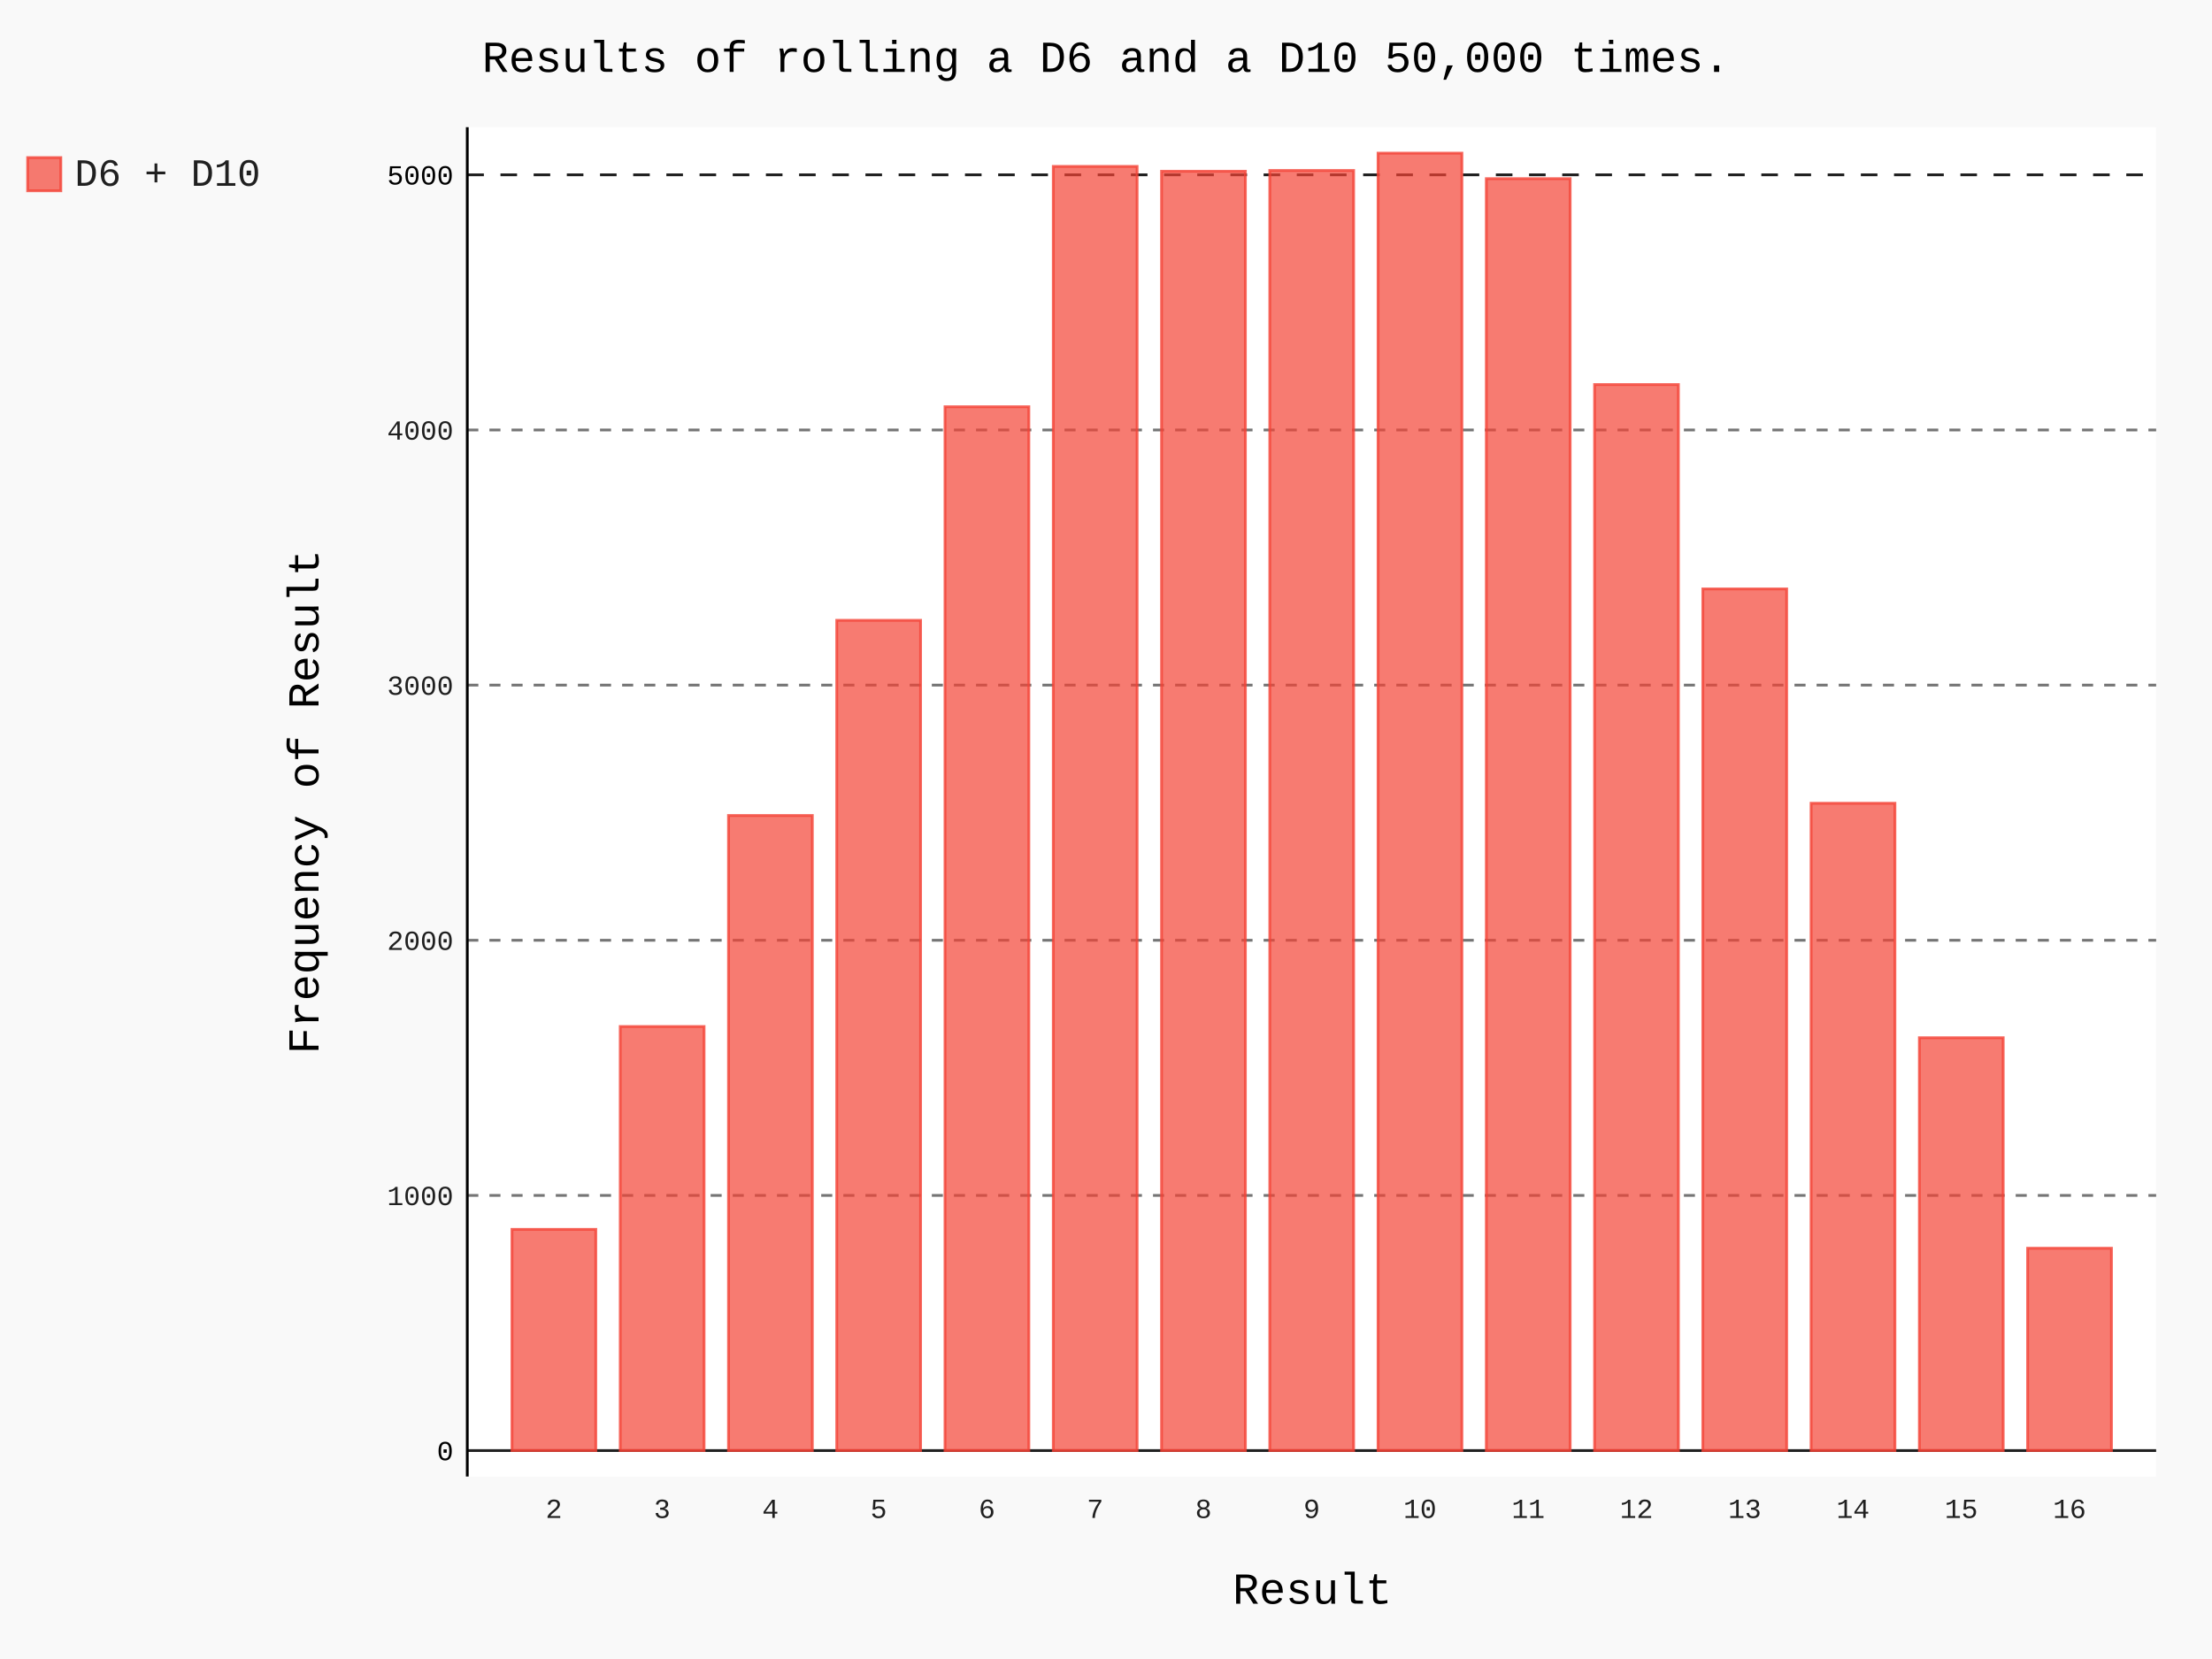
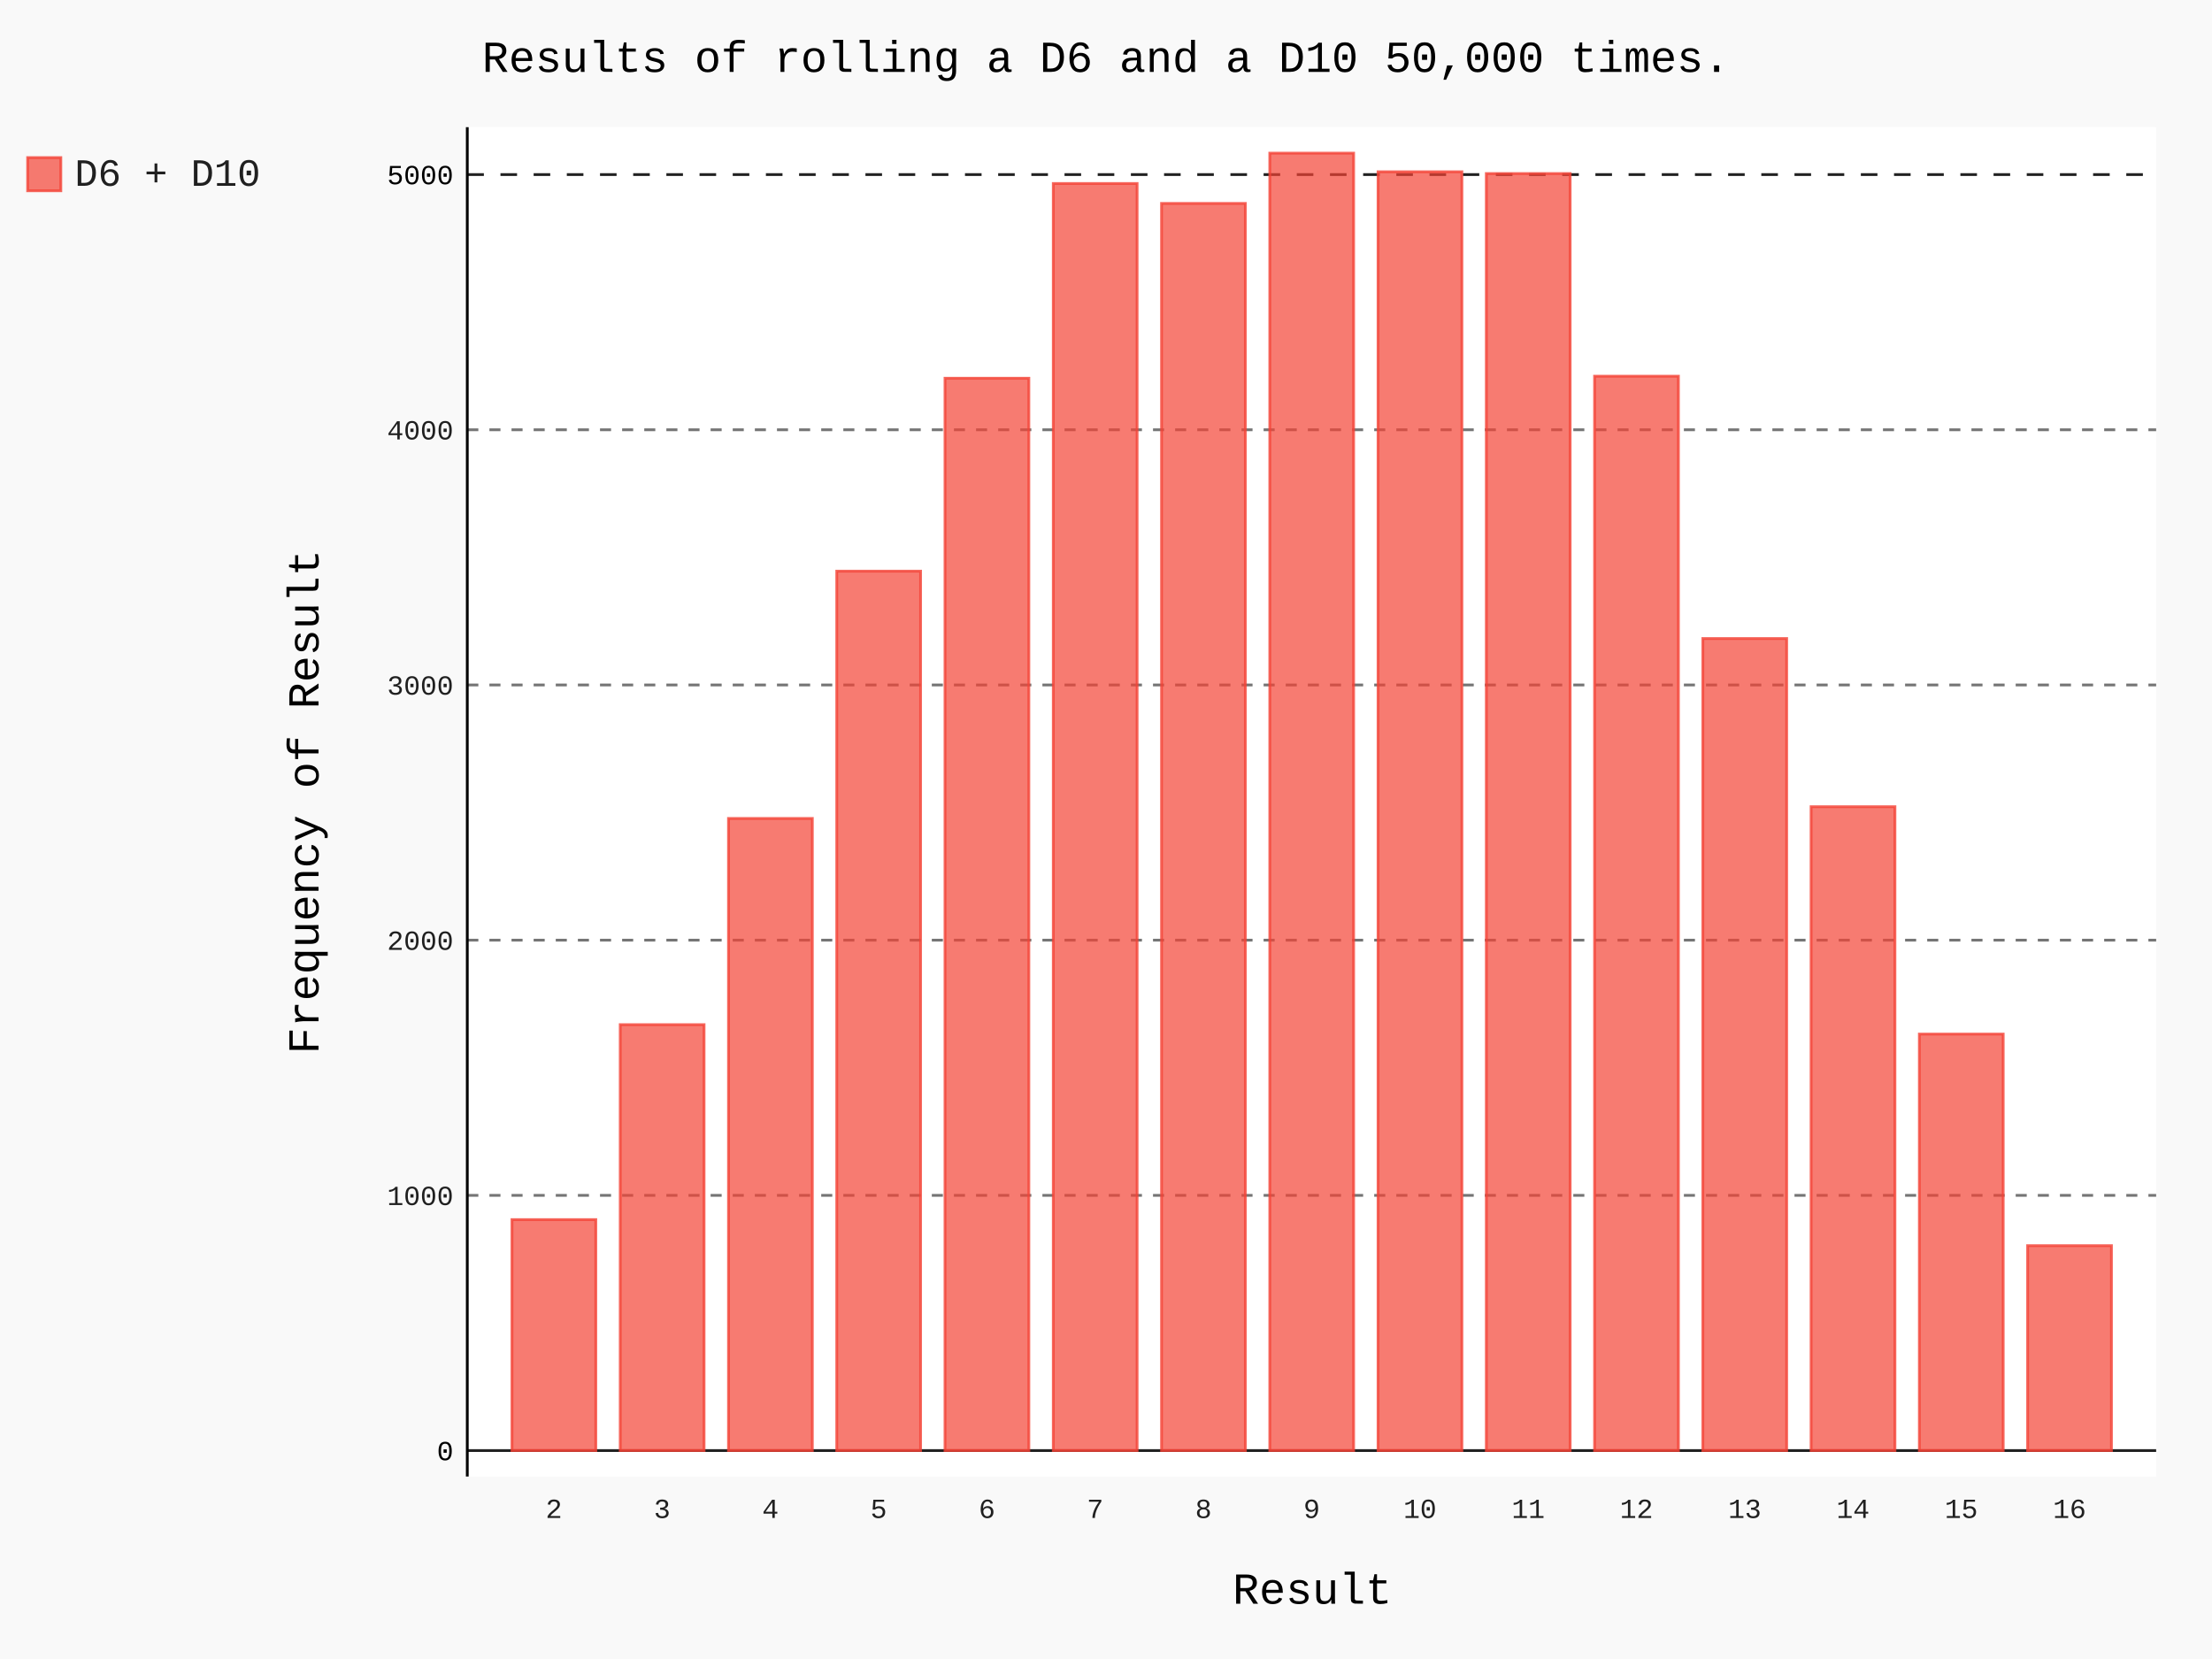
- <svg xmlns="http://www.w3.org/2000/svg" id="chart-6516a2a2-b0d1-4cd4-b77f-141edce2110b" class="pygal-chart" viewBox="0 0 800 600">
+ <svg xmlns="http://www.w3.org/2000/svg" id="chart-c410bf3d-e8e0-49b3-b557-d804ffddb59e" class="pygal-chart" viewBox="0 0 800 600">
  <defs>
-     <style type="text/css">#chart-6516a2a2-b0d1-4cd4-b77f-141edce2110b{-webkit-user-select:none;-webkit-font-smoothing:antialiased;font-family:Consolas,"Liberation Mono",Menlo,Courier,monospace}#chart-6516a2a2-b0d1-4cd4-b77f-141edce2110b .title{font-family:Consolas,"Liberation Mono",Menlo,Courier,monospace;font-size:16px}#chart-6516a2a2-b0d1-4cd4-b77f-141edce2110b .legends .legend text{font-family:Consolas,"Liberation Mono",Menlo,Courier,monospace;font-size:14px}#chart-6516a2a2-b0d1-4cd4-b77f-141edce2110b .axis text{font-family:Consolas,"Liberation Mono",Menlo,Courier,monospace;font-size:10px}#chart-6516a2a2-b0d1-4cd4-b77f-141edce2110b .axis text.major{font-family:Consolas,"Liberation Mono",Menlo,Courier,monospace;font-size:10px}#chart-6516a2a2-b0d1-4cd4-b77f-141edce2110b .text-overlay text.value{font-family:Consolas,"Liberation Mono",Menlo,Courier,monospace;font-size:16px}#chart-6516a2a2-b0d1-4cd4-b77f-141edce2110b .text-overlay text.label{font-family:Consolas,"Liberation Mono",Menlo,Courier,monospace;font-size:10px}#chart-6516a2a2-b0d1-4cd4-b77f-141edce2110b .tooltip{font-family:Consolas,"Liberation Mono",Menlo,Courier,monospace;font-size:14px}#chart-6516a2a2-b0d1-4cd4-b77f-141edce2110b text.no_data{font-family:Consolas,"Liberation Mono",Menlo,Courier,monospace;font-size:64px}
- #chart-6516a2a2-b0d1-4cd4-b77f-141edce2110b{background-color:rgba(249,249,249,1)}#chart-6516a2a2-b0d1-4cd4-b77f-141edce2110b path,#chart-6516a2a2-b0d1-4cd4-b77f-141edce2110b line,#chart-6516a2a2-b0d1-4cd4-b77f-141edce2110b rect,#chart-6516a2a2-b0d1-4cd4-b77f-141edce2110b circle{-webkit-transition:150ms;-moz-transition:150ms;transition:150ms}#chart-6516a2a2-b0d1-4cd4-b77f-141edce2110b .graph &gt; .background{fill:rgba(249,249,249,1)}#chart-6516a2a2-b0d1-4cd4-b77f-141edce2110b .plot &gt; .background{fill:rgba(255,255,255,1)}#chart-6516a2a2-b0d1-4cd4-b77f-141edce2110b .graph{fill:rgba(0,0,0,.87)}#chart-6516a2a2-b0d1-4cd4-b77f-141edce2110b text.no_data{fill:rgba(0,0,0,1)}#chart-6516a2a2-b0d1-4cd4-b77f-141edce2110b .title{fill:rgba(0,0,0,1)}#chart-6516a2a2-b0d1-4cd4-b77f-141edce2110b .legends .legend text{fill:rgba(0,0,0,.87)}#chart-6516a2a2-b0d1-4cd4-b77f-141edce2110b .legends .legend:hover text{fill:rgba(0,0,0,1)}#chart-6516a2a2-b0d1-4cd4-b77f-141edce2110b .axis .line{stroke:rgba(0,0,0,1)}#chart-6516a2a2-b0d1-4cd4-b77f-141edce2110b .axis .guide.line{stroke:rgba(0,0,0,.54)}#chart-6516a2a2-b0d1-4cd4-b77f-141edce2110b .axis .major.line{stroke:rgba(0,0,0,.87)}#chart-6516a2a2-b0d1-4cd4-b77f-141edce2110b .axis text.major{fill:rgba(0,0,0,1)}#chart-6516a2a2-b0d1-4cd4-b77f-141edce2110b .axis.y .guides:hover .guide.line,#chart-6516a2a2-b0d1-4cd4-b77f-141edce2110b .line-graph .axis.x .guides:hover .guide.line,#chart-6516a2a2-b0d1-4cd4-b77f-141edce2110b .stackedline-graph .axis.x .guides:hover .guide.line,#chart-6516a2a2-b0d1-4cd4-b77f-141edce2110b .xy-graph .axis.x .guides:hover .guide.line{stroke:rgba(0,0,0,1)}#chart-6516a2a2-b0d1-4cd4-b77f-141edce2110b .axis .guides:hover text{fill:rgba(0,0,0,1)}#chart-6516a2a2-b0d1-4cd4-b77f-141edce2110b .reactive{fill-opacity:.7;stroke-opacity:.8}#chart-6516a2a2-b0d1-4cd4-b77f-141edce2110b .ci{stroke:rgba(0,0,0,.87)}#chart-6516a2a2-b0d1-4cd4-b77f-141edce2110b .reactive.active,#chart-6516a2a2-b0d1-4cd4-b77f-141edce2110b .active .reactive{fill-opacity:.8;stroke-opacity:.9;stroke-width:4}#chart-6516a2a2-b0d1-4cd4-b77f-141edce2110b .ci .reactive.active{stroke-width:1.5}#chart-6516a2a2-b0d1-4cd4-b77f-141edce2110b .series text{fill:rgba(0,0,0,1)}#chart-6516a2a2-b0d1-4cd4-b77f-141edce2110b .tooltip rect{fill:rgba(255,255,255,1);stroke:rgba(0,0,0,1);-webkit-transition:opacity 150ms;-moz-transition:opacity 150ms;transition:opacity 150ms}#chart-6516a2a2-b0d1-4cd4-b77f-141edce2110b .tooltip .label{fill:rgba(0,0,0,.87)}#chart-6516a2a2-b0d1-4cd4-b77f-141edce2110b .tooltip .label{fill:rgba(0,0,0,.87)}#chart-6516a2a2-b0d1-4cd4-b77f-141edce2110b .tooltip .legend{font-size:.8em;fill:rgba(0,0,0,.54)}#chart-6516a2a2-b0d1-4cd4-b77f-141edce2110b .tooltip .x_label{font-size:.6em;fill:rgba(0,0,0,1)}#chart-6516a2a2-b0d1-4cd4-b77f-141edce2110b .tooltip .xlink{font-size:.5em;text-decoration:underline}#chart-6516a2a2-b0d1-4cd4-b77f-141edce2110b .tooltip .value{font-size:1.5em}#chart-6516a2a2-b0d1-4cd4-b77f-141edce2110b .bound{font-size:.5em}#chart-6516a2a2-b0d1-4cd4-b77f-141edce2110b .max-value{font-size:.75em;fill:rgba(0,0,0,.54)}#chart-6516a2a2-b0d1-4cd4-b77f-141edce2110b .map-element{fill:rgba(255,255,255,1);stroke:rgba(0,0,0,.54) !important}#chart-6516a2a2-b0d1-4cd4-b77f-141edce2110b .map-element .reactive{fill-opacity:inherit;stroke-opacity:inherit}#chart-6516a2a2-b0d1-4cd4-b77f-141edce2110b .color-0,#chart-6516a2a2-b0d1-4cd4-b77f-141edce2110b .color-0 a:visited{stroke:#F44336;fill:#F44336}#chart-6516a2a2-b0d1-4cd4-b77f-141edce2110b .text-overlay .color-0 text{fill:black}
- #chart-6516a2a2-b0d1-4cd4-b77f-141edce2110b text.no_data{text-anchor:middle}#chart-6516a2a2-b0d1-4cd4-b77f-141edce2110b .guide.line{fill:none}#chart-6516a2a2-b0d1-4cd4-b77f-141edce2110b .centered{text-anchor:middle}#chart-6516a2a2-b0d1-4cd4-b77f-141edce2110b .title{text-anchor:middle}#chart-6516a2a2-b0d1-4cd4-b77f-141edce2110b .legends .legend text{fill-opacity:1}#chart-6516a2a2-b0d1-4cd4-b77f-141edce2110b .axis.x text{text-anchor:middle}#chart-6516a2a2-b0d1-4cd4-b77f-141edce2110b .axis.x:not(.web) text[transform]{text-anchor:start}#chart-6516a2a2-b0d1-4cd4-b77f-141edce2110b .axis.x:not(.web) text[transform].backwards{text-anchor:end}#chart-6516a2a2-b0d1-4cd4-b77f-141edce2110b .axis.y text{text-anchor:end}#chart-6516a2a2-b0d1-4cd4-b77f-141edce2110b .axis.y text[transform].backwards{text-anchor:start}#chart-6516a2a2-b0d1-4cd4-b77f-141edce2110b .axis.y2 text{text-anchor:start}#chart-6516a2a2-b0d1-4cd4-b77f-141edce2110b .axis.y2 text[transform].backwards{text-anchor:end}#chart-6516a2a2-b0d1-4cd4-b77f-141edce2110b .axis .guide.line{stroke-dasharray:4,4}#chart-6516a2a2-b0d1-4cd4-b77f-141edce2110b .axis .major.guide.line{stroke-dasharray:6,6}#chart-6516a2a2-b0d1-4cd4-b77f-141edce2110b .horizontal .axis.y .guide.line,#chart-6516a2a2-b0d1-4cd4-b77f-141edce2110b .horizontal .axis.y2 .guide.line,#chart-6516a2a2-b0d1-4cd4-b77f-141edce2110b .vertical .axis.x .guide.line{opacity:0}#chart-6516a2a2-b0d1-4cd4-b77f-141edce2110b .horizontal .axis.always_show .guide.line,#chart-6516a2a2-b0d1-4cd4-b77f-141edce2110b .vertical .axis.always_show .guide.line{opacity:1 !important}#chart-6516a2a2-b0d1-4cd4-b77f-141edce2110b .axis.y .guides:hover .guide.line,#chart-6516a2a2-b0d1-4cd4-b77f-141edce2110b .axis.y2 .guides:hover .guide.line,#chart-6516a2a2-b0d1-4cd4-b77f-141edce2110b .axis.x .guides:hover .guide.line{opacity:1}#chart-6516a2a2-b0d1-4cd4-b77f-141edce2110b .axis .guides:hover text{opacity:1}#chart-6516a2a2-b0d1-4cd4-b77f-141edce2110b .nofill{fill:none}#chart-6516a2a2-b0d1-4cd4-b77f-141edce2110b .subtle-fill{fill-opacity:.2}#chart-6516a2a2-b0d1-4cd4-b77f-141edce2110b .dot{stroke-width:1px;fill-opacity:1}#chart-6516a2a2-b0d1-4cd4-b77f-141edce2110b .dot.active{stroke-width:5px}#chart-6516a2a2-b0d1-4cd4-b77f-141edce2110b .dot.negative{fill:transparent}#chart-6516a2a2-b0d1-4cd4-b77f-141edce2110b text,#chart-6516a2a2-b0d1-4cd4-b77f-141edce2110b tspan{stroke:none !important}#chart-6516a2a2-b0d1-4cd4-b77f-141edce2110b .series text.active{opacity:1}#chart-6516a2a2-b0d1-4cd4-b77f-141edce2110b .tooltip rect{fill-opacity:.95;stroke-width:.5}#chart-6516a2a2-b0d1-4cd4-b77f-141edce2110b .tooltip text{fill-opacity:1}#chart-6516a2a2-b0d1-4cd4-b77f-141edce2110b .showable{visibility:hidden}#chart-6516a2a2-b0d1-4cd4-b77f-141edce2110b .showable.shown{visibility:visible}#chart-6516a2a2-b0d1-4cd4-b77f-141edce2110b .gauge-background{fill:rgba(229,229,229,1);stroke:none}#chart-6516a2a2-b0d1-4cd4-b77f-141edce2110b .bg-lines{stroke:rgba(249,249,249,1);stroke-width:2px}</style>
+     <style type="text/css">#chart-c410bf3d-e8e0-49b3-b557-d804ffddb59e{-webkit-user-select:none;-webkit-font-smoothing:antialiased;font-family:Consolas,"Liberation Mono",Menlo,Courier,monospace}#chart-c410bf3d-e8e0-49b3-b557-d804ffddb59e .title{font-family:Consolas,"Liberation Mono",Menlo,Courier,monospace;font-size:16px}#chart-c410bf3d-e8e0-49b3-b557-d804ffddb59e .legends .legend text{font-family:Consolas,"Liberation Mono",Menlo,Courier,monospace;font-size:14px}#chart-c410bf3d-e8e0-49b3-b557-d804ffddb59e .axis text{font-family:Consolas,"Liberation Mono",Menlo,Courier,monospace;font-size:10px}#chart-c410bf3d-e8e0-49b3-b557-d804ffddb59e .axis text.major{font-family:Consolas,"Liberation Mono",Menlo,Courier,monospace;font-size:10px}#chart-c410bf3d-e8e0-49b3-b557-d804ffddb59e .text-overlay text.value{font-family:Consolas,"Liberation Mono",Menlo,Courier,monospace;font-size:16px}#chart-c410bf3d-e8e0-49b3-b557-d804ffddb59e .text-overlay text.label{font-family:Consolas,"Liberation Mono",Menlo,Courier,monospace;font-size:10px}#chart-c410bf3d-e8e0-49b3-b557-d804ffddb59e .tooltip{font-family:Consolas,"Liberation Mono",Menlo,Courier,monospace;font-size:14px}#chart-c410bf3d-e8e0-49b3-b557-d804ffddb59e text.no_data{font-family:Consolas,"Liberation Mono",Menlo,Courier,monospace;font-size:64px}
+ #chart-c410bf3d-e8e0-49b3-b557-d804ffddb59e{background-color:rgba(249,249,249,1)}#chart-c410bf3d-e8e0-49b3-b557-d804ffddb59e path,#chart-c410bf3d-e8e0-49b3-b557-d804ffddb59e line,#chart-c410bf3d-e8e0-49b3-b557-d804ffddb59e rect,#chart-c410bf3d-e8e0-49b3-b557-d804ffddb59e circle{-webkit-transition:150ms;-moz-transition:150ms;transition:150ms}#chart-c410bf3d-e8e0-49b3-b557-d804ffddb59e .graph &gt; .background{fill:rgba(249,249,249,1)}#chart-c410bf3d-e8e0-49b3-b557-d804ffddb59e .plot &gt; .background{fill:rgba(255,255,255,1)}#chart-c410bf3d-e8e0-49b3-b557-d804ffddb59e .graph{fill:rgba(0,0,0,.87)}#chart-c410bf3d-e8e0-49b3-b557-d804ffddb59e text.no_data{fill:rgba(0,0,0,1)}#chart-c410bf3d-e8e0-49b3-b557-d804ffddb59e .title{fill:rgba(0,0,0,1)}#chart-c410bf3d-e8e0-49b3-b557-d804ffddb59e .legends .legend text{fill:rgba(0,0,0,.87)}#chart-c410bf3d-e8e0-49b3-b557-d804ffddb59e .legends .legend:hover text{fill:rgba(0,0,0,1)}#chart-c410bf3d-e8e0-49b3-b557-d804ffddb59e .axis .line{stroke:rgba(0,0,0,1)}#chart-c410bf3d-e8e0-49b3-b557-d804ffddb59e .axis .guide.line{stroke:rgba(0,0,0,.54)}#chart-c410bf3d-e8e0-49b3-b557-d804ffddb59e .axis .major.line{stroke:rgba(0,0,0,.87)}#chart-c410bf3d-e8e0-49b3-b557-d804ffddb59e .axis text.major{fill:rgba(0,0,0,1)}#chart-c410bf3d-e8e0-49b3-b557-d804ffddb59e .axis.y .guides:hover .guide.line,#chart-c410bf3d-e8e0-49b3-b557-d804ffddb59e .line-graph .axis.x .guides:hover .guide.line,#chart-c410bf3d-e8e0-49b3-b557-d804ffddb59e .stackedline-graph .axis.x .guides:hover .guide.line,#chart-c410bf3d-e8e0-49b3-b557-d804ffddb59e .xy-graph .axis.x .guides:hover .guide.line{stroke:rgba(0,0,0,1)}#chart-c410bf3d-e8e0-49b3-b557-d804ffddb59e .axis .guides:hover text{fill:rgba(0,0,0,1)}#chart-c410bf3d-e8e0-49b3-b557-d804ffddb59e .reactive{fill-opacity:.7;stroke-opacity:.8}#chart-c410bf3d-e8e0-49b3-b557-d804ffddb59e .ci{stroke:rgba(0,0,0,.87)}#chart-c410bf3d-e8e0-49b3-b557-d804ffddb59e .reactive.active,#chart-c410bf3d-e8e0-49b3-b557-d804ffddb59e .active .reactive{fill-opacity:.8;stroke-opacity:.9;stroke-width:4}#chart-c410bf3d-e8e0-49b3-b557-d804ffddb59e .ci .reactive.active{stroke-width:1.5}#chart-c410bf3d-e8e0-49b3-b557-d804ffddb59e .series text{fill:rgba(0,0,0,1)}#chart-c410bf3d-e8e0-49b3-b557-d804ffddb59e .tooltip rect{fill:rgba(255,255,255,1);stroke:rgba(0,0,0,1);-webkit-transition:opacity 150ms;-moz-transition:opacity 150ms;transition:opacity 150ms}#chart-c410bf3d-e8e0-49b3-b557-d804ffddb59e .tooltip .label{fill:rgba(0,0,0,.87)}#chart-c410bf3d-e8e0-49b3-b557-d804ffddb59e .tooltip .label{fill:rgba(0,0,0,.87)}#chart-c410bf3d-e8e0-49b3-b557-d804ffddb59e .tooltip .legend{font-size:.8em;fill:rgba(0,0,0,.54)}#chart-c410bf3d-e8e0-49b3-b557-d804ffddb59e .tooltip .x_label{font-size:.6em;fill:rgba(0,0,0,1)}#chart-c410bf3d-e8e0-49b3-b557-d804ffddb59e .tooltip .xlink{font-size:.5em;text-decoration:underline}#chart-c410bf3d-e8e0-49b3-b557-d804ffddb59e .tooltip .value{font-size:1.5em}#chart-c410bf3d-e8e0-49b3-b557-d804ffddb59e .bound{font-size:.5em}#chart-c410bf3d-e8e0-49b3-b557-d804ffddb59e .max-value{font-size:.75em;fill:rgba(0,0,0,.54)}#chart-c410bf3d-e8e0-49b3-b557-d804ffddb59e .map-element{fill:rgba(255,255,255,1);stroke:rgba(0,0,0,.54) !important}#chart-c410bf3d-e8e0-49b3-b557-d804ffddb59e .map-element .reactive{fill-opacity:inherit;stroke-opacity:inherit}#chart-c410bf3d-e8e0-49b3-b557-d804ffddb59e .color-0,#chart-c410bf3d-e8e0-49b3-b557-d804ffddb59e .color-0 a:visited{stroke:#F44336;fill:#F44336}#chart-c410bf3d-e8e0-49b3-b557-d804ffddb59e .text-overlay .color-0 text{fill:black}
+ #chart-c410bf3d-e8e0-49b3-b557-d804ffddb59e text.no_data{text-anchor:middle}#chart-c410bf3d-e8e0-49b3-b557-d804ffddb59e .guide.line{fill:none}#chart-c410bf3d-e8e0-49b3-b557-d804ffddb59e .centered{text-anchor:middle}#chart-c410bf3d-e8e0-49b3-b557-d804ffddb59e .title{text-anchor:middle}#chart-c410bf3d-e8e0-49b3-b557-d804ffddb59e .legends .legend text{fill-opacity:1}#chart-c410bf3d-e8e0-49b3-b557-d804ffddb59e .axis.x text{text-anchor:middle}#chart-c410bf3d-e8e0-49b3-b557-d804ffddb59e .axis.x:not(.web) text[transform]{text-anchor:start}#chart-c410bf3d-e8e0-49b3-b557-d804ffddb59e .axis.x:not(.web) text[transform].backwards{text-anchor:end}#chart-c410bf3d-e8e0-49b3-b557-d804ffddb59e .axis.y text{text-anchor:end}#chart-c410bf3d-e8e0-49b3-b557-d804ffddb59e .axis.y text[transform].backwards{text-anchor:start}#chart-c410bf3d-e8e0-49b3-b557-d804ffddb59e .axis.y2 text{text-anchor:start}#chart-c410bf3d-e8e0-49b3-b557-d804ffddb59e .axis.y2 text[transform].backwards{text-anchor:end}#chart-c410bf3d-e8e0-49b3-b557-d804ffddb59e .axis .guide.line{stroke-dasharray:4,4}#chart-c410bf3d-e8e0-49b3-b557-d804ffddb59e .axis .major.guide.line{stroke-dasharray:6,6}#chart-c410bf3d-e8e0-49b3-b557-d804ffddb59e .horizontal .axis.y .guide.line,#chart-c410bf3d-e8e0-49b3-b557-d804ffddb59e .horizontal .axis.y2 .guide.line,#chart-c410bf3d-e8e0-49b3-b557-d804ffddb59e .vertical .axis.x .guide.line{opacity:0}#chart-c410bf3d-e8e0-49b3-b557-d804ffddb59e .horizontal .axis.always_show .guide.line,#chart-c410bf3d-e8e0-49b3-b557-d804ffddb59e .vertical .axis.always_show .guide.line{opacity:1 !important}#chart-c410bf3d-e8e0-49b3-b557-d804ffddb59e .axis.y .guides:hover .guide.line,#chart-c410bf3d-e8e0-49b3-b557-d804ffddb59e .axis.y2 .guides:hover .guide.line,#chart-c410bf3d-e8e0-49b3-b557-d804ffddb59e .axis.x .guides:hover .guide.line{opacity:1}#chart-c410bf3d-e8e0-49b3-b557-d804ffddb59e .axis .guides:hover text{opacity:1}#chart-c410bf3d-e8e0-49b3-b557-d804ffddb59e .nofill{fill:none}#chart-c410bf3d-e8e0-49b3-b557-d804ffddb59e .subtle-fill{fill-opacity:.2}#chart-c410bf3d-e8e0-49b3-b557-d804ffddb59e .dot{stroke-width:1px;fill-opacity:1}#chart-c410bf3d-e8e0-49b3-b557-d804ffddb59e .dot.active{stroke-width:5px}#chart-c410bf3d-e8e0-49b3-b557-d804ffddb59e .dot.negative{fill:transparent}#chart-c410bf3d-e8e0-49b3-b557-d804ffddb59e text,#chart-c410bf3d-e8e0-49b3-b557-d804ffddb59e tspan{stroke:none !important}#chart-c410bf3d-e8e0-49b3-b557-d804ffddb59e .series text.active{opacity:1}#chart-c410bf3d-e8e0-49b3-b557-d804ffddb59e .tooltip rect{fill-opacity:.95;stroke-width:.5}#chart-c410bf3d-e8e0-49b3-b557-d804ffddb59e .tooltip text{fill-opacity:1}#chart-c410bf3d-e8e0-49b3-b557-d804ffddb59e .showable{visibility:hidden}#chart-c410bf3d-e8e0-49b3-b557-d804ffddb59e .showable.shown{visibility:visible}#chart-c410bf3d-e8e0-49b3-b557-d804ffddb59e .gauge-background{fill:rgba(229,229,229,1);stroke:none}#chart-c410bf3d-e8e0-49b3-b557-d804ffddb59e .bg-lines{stroke:rgba(249,249,249,1);stroke-width:2px}</style>
  </defs>
  <g class="graph bar-graph vertical">
    <rect x="0" y="0" width="800" height="600" class="background" />
    <g transform="translate(169, 46)" class="plot">
      <rect x="0" y="0" width="610.8" height="488" class="background" />
      <g class="axis y always_show">
        <g class="guides">
          <path d="M0 478.615 h610.8" class="axis major line" />
          <text x="-5" y="482.115" class="major">0</text>
        </g>
        <g class="guides">
-           <path d="M0 386.338 h610.8" class="guide line" />
-           <text x="-5" y="389.838" class="">1000</text>
+           <path d="M0 386.32 h610.8" class="guide line" />
+           <text x="-5" y="389.82" class="">1000</text>
        </g>
        <g class="guides">
-           <path d="M0 294.061 h610.8" class="guide line" />
-           <text x="-5" y="297.561" class="">2000</text>
+           <path d="M0 294.024 h610.8" class="guide line" />
+           <text x="-5" y="297.524" class="">2000</text>
        </g>
        <g class="guides">
-           <path d="M0 201.783 h610.8" class="guide line" />
-           <text x="-5" y="205.283" class="">3000</text>
+           <path d="M0 201.729 h610.8" class="guide line" />
+           <text x="-5" y="205.229" class="">3000</text>
        </g>
        <g class="guides">
-           <path d="M0 109.506 h610.8" class="guide line" />
-           <text x="-5" y="113.006" class="">4000</text>
+           <path d="M0 109.433 h610.8" class="guide line" />
+           <text x="-5" y="112.933" class="">4000</text>
        </g>
        <g class="guides">
-           <path d="M0 17.228 h610.8" class="major guide line" />
-           <text x="-5" y="20.728" class="major">5000</text>
+           <path d="M0 17.137 h610.8" class="major guide line" />
+           <text x="-5" y="20.637" class="major">5000</text>
        </g>
      </g>
      <g class="axis x">
        <path d="M0 0 v488" class="line" />
        <g class="guides">
          <path d="M31.323 0 v488" class="guide line" />
          <text x="31.323" y="503.0" class="">2</text>
        </g>
        <g class="guides">
          <path d="M70.477 0 v488" class="guide line" />
          <text x="70.477" y="503.0" class="">3</text>
        </g>
        <g class="guides">
          <path d="M109.631 0 v488" class="guide line" />
          <text x="109.631" y="503.0" class="">4</text>
        </g>
        <g class="guides">
          <path d="M148.785 0 v488" class="guide line" />
          <text x="148.785" y="503.0" class="">5</text>
        </g>
        <g class="guides">
          <path d="M187.938 0 v488" class="guide line" />
          <text x="187.938" y="503.0" class="">6</text>
        </g>
        <g class="guides">
          <path d="M227.092 0 v488" class="guide line" />
          <text x="227.092" y="503.0" class="">7</text>
        </g>
        <g class="guides">
          <path d="M266.246 0 v488" class="guide line" />
          <text x="266.246" y="503.0" class="">8</text>
        </g>
        <g class="guides">
          <path d="M305.4 0 v488" class="guide line" />
          <text x="305.4" y="503.0" class="">9</text>
        </g>
        <g class="guides">
          <path d="M344.554 0 v488" class="guide line" />
          <text x="344.554" y="503.0" class="">10</text>
        </g>
        <g class="guides">
          <path d="M383.708 0 v488" class="guide line" />
          <text x="383.708" y="503.0" class="">11</text>
        </g>
        <g class="guides">
          <path d="M422.862 0 v488" class="guide line" />
          <text x="422.862" y="503.0" class="">12</text>
        </g>
        <g class="guides">
          <path d="M462.015 0 v488" class="guide line" />
          <text x="462.015" y="503.0" class="">13</text>
        </g>
        <g class="guides">
          <path d="M501.169 0 v488" class="guide line" />
          <text x="501.169" y="503.0" class="">14</text>
        </g>
        <g class="guides">
          <path d="M540.323 0 v488" class="guide line" />
          <text x="540.323" y="503.0" class="">15</text>
        </g>
        <g class="guides">
          <path d="M579.477 0 v488" class="guide line" />
          <text x="579.477" y="503.0" class="">16</text>
        </g>
      </g>
      <g class="series serie-0 color-0">
        <g class="bars">
          <g class="bar">
-             <rect x="16.163" y="398.611" rx="0" ry="0" width="30.321" height="80.005" class="rect reactive tooltip-trigger" />
+             <rect x="16.163" y="395.088" rx="0" ry="0" width="30.321" height="83.528" class="rect reactive tooltip-trigger" />
          </g>
          <g class="bar">
-             <rect x="55.317" y="325.25" rx="0" ry="0" width="30.321" height="153.365" class="rect reactive tooltip-trigger" />
+             <rect x="55.317" y="324.574" rx="0" ry="0" width="30.321" height="154.041" class="rect reactive tooltip-trigger" />
          </g>
          <g class="bar">
-             <rect x="94.47" y="248.937" rx="0" ry="0" width="30.321" height="229.679" class="rect reactive tooltip-trigger" />
+             <rect x="94.47" y="249.999" rx="0" ry="0" width="30.321" height="228.616" class="rect reactive tooltip-trigger" />
          </g>
          <g class="bar">
-             <rect x="133.624" y="178.345" rx="0" ry="0" width="30.321" height="300.271" class="rect reactive tooltip-trigger" />
+             <rect x="133.624" y="160.565" rx="0" ry="0" width="30.321" height="318.051" class="rect reactive tooltip-trigger" />
          </g>
          <g class="bar">
-             <rect x="172.778" y="101.108" rx="0" ry="0" width="30.321" height="377.507" class="rect reactive tooltip-trigger" />
+             <rect x="172.778" y="90.789" rx="0" ry="0" width="30.321" height="387.826" class="rect reactive tooltip-trigger" />
          </g>
          <g class="bar">
-             <rect x="211.932" y="14.183" rx="0" ry="0" width="30.321" height="464.432" class="rect reactive tooltip-trigger" />
+             <rect x="211.932" y="20.368" rx="0" ry="0" width="30.321" height="458.248" class="rect reactive tooltip-trigger" />
          </g>
          <g class="bar">
-             <rect x="251.086" y="15.936" rx="0" ry="0" width="30.321" height="462.679" class="rect reactive tooltip-trigger" />
+             <rect x="251.086" y="27.567" rx="0" ry="0" width="30.321" height="451.049" class="rect reactive tooltip-trigger" />
          </g>
          <g class="bar">
-             <rect x="290.24" y="15.659" rx="0" ry="0" width="30.321" height="462.956" class="rect reactive tooltip-trigger" />
+             <rect x="290.24" y="9.385" rx="0" ry="0" width="30.321" height="469.231" class="rect reactive tooltip-trigger" />
          </g>
          <g class="bar">
-             <rect x="329.393" y="9.385" rx="0" ry="0" width="30.321" height="469.231" class="rect reactive tooltip-trigger" />
+             <rect x="329.393" y="16.122" rx="0" ry="0" width="30.321" height="462.493" class="rect reactive tooltip-trigger" />
          </g>
          <g class="bar">
-             <rect x="368.547" y="18.612" rx="0" ry="0" width="30.321" height="460.003" class="rect reactive tooltip-trigger" />
+             <rect x="368.547" y="16.768" rx="0" ry="0" width="30.321" height="461.847" class="rect reactive tooltip-trigger" />
          </g>
          <g class="bar">
-             <rect x="407.701" y="93.08" rx="0" ry="0" width="30.321" height="385.535" class="rect reactive tooltip-trigger" />
+             <rect x="407.701" y="90.051" rx="0" ry="0" width="30.321" height="388.564" class="rect reactive tooltip-trigger" />
          </g>
          <g class="bar">
-             <rect x="446.855" y="166.994" rx="0" ry="0" width="30.321" height="311.621" class="rect reactive tooltip-trigger" />
+             <rect x="446.855" y="184.931" rx="0" ry="0" width="30.321" height="293.685" class="rect reactive tooltip-trigger" />
          </g>
          <g class="bar">
-             <rect x="486.009" y="244.508" rx="0" ry="0" width="30.321" height="234.108" class="rect reactive tooltip-trigger" />
+             <rect x="486.009" y="245.754" rx="0" ry="0" width="30.321" height="232.862" class="rect reactive tooltip-trigger" />
          </g>
          <g class="bar">
-             <rect x="525.163" y="329.31" rx="0" ry="0" width="30.321" height="149.305" class="rect reactive tooltip-trigger" />
+             <rect x="525.163" y="327.989" rx="0" ry="0" width="30.321" height="150.626" class="rect reactive tooltip-trigger" />
          </g>
          <g class="bar">
-             <rect x="564.317" y="405.439" rx="0" ry="0" width="30.321" height="73.176" class="rect reactive tooltip-trigger" />
+             <rect x="564.317" y="404.502" rx="0" ry="0" width="30.321" height="74.113" class="rect reactive tooltip-trigger" />
          </g>
        </g>
      </g>
    </g>
    <g class="titles">
      <text x="400.0" y="26" class="title plot_title">Results of rolling a D6 and a D10 50,000 times.</text>
      <text x="474.6" y="580" class="title">Result</text>
      <text x="89.2" y="316.0" class="title" transform="rotate(-90 89.2 290)">Frequency of Result</text>
    </g>
    <g transform="translate(169, 46)" class="plot overlay">
      <g class="series serie-0 color-0" />
    </g>
    <g transform="translate(169, 46)" class="plot text-overlay">
      <g class="series serie-0 color-0" />
    </g>
    <g transform="translate(169, 46)" class="plot tooltip-overlay">
      <g transform="translate(0 0)" style="opacity: 0" class="tooltip">
        <rect rx="0" ry="0" width="0" height="0" class="tooltip-box" />
        <g class="text" />
      </g>
    </g>
    <g transform="translate(10, 56)" class="legends">
      <g id="activate-serie-0" class="legend reactive activate-serie">
        <rect x="0.0" y="1.0" width="12" height="12" class="color-0 reactive" />
        <text x="17.0" y="11.2">D6 + D10</text>
      </g>
    </g>
    <g transform="translate(790, 56)" class="legends" />
  </g>
</svg>
